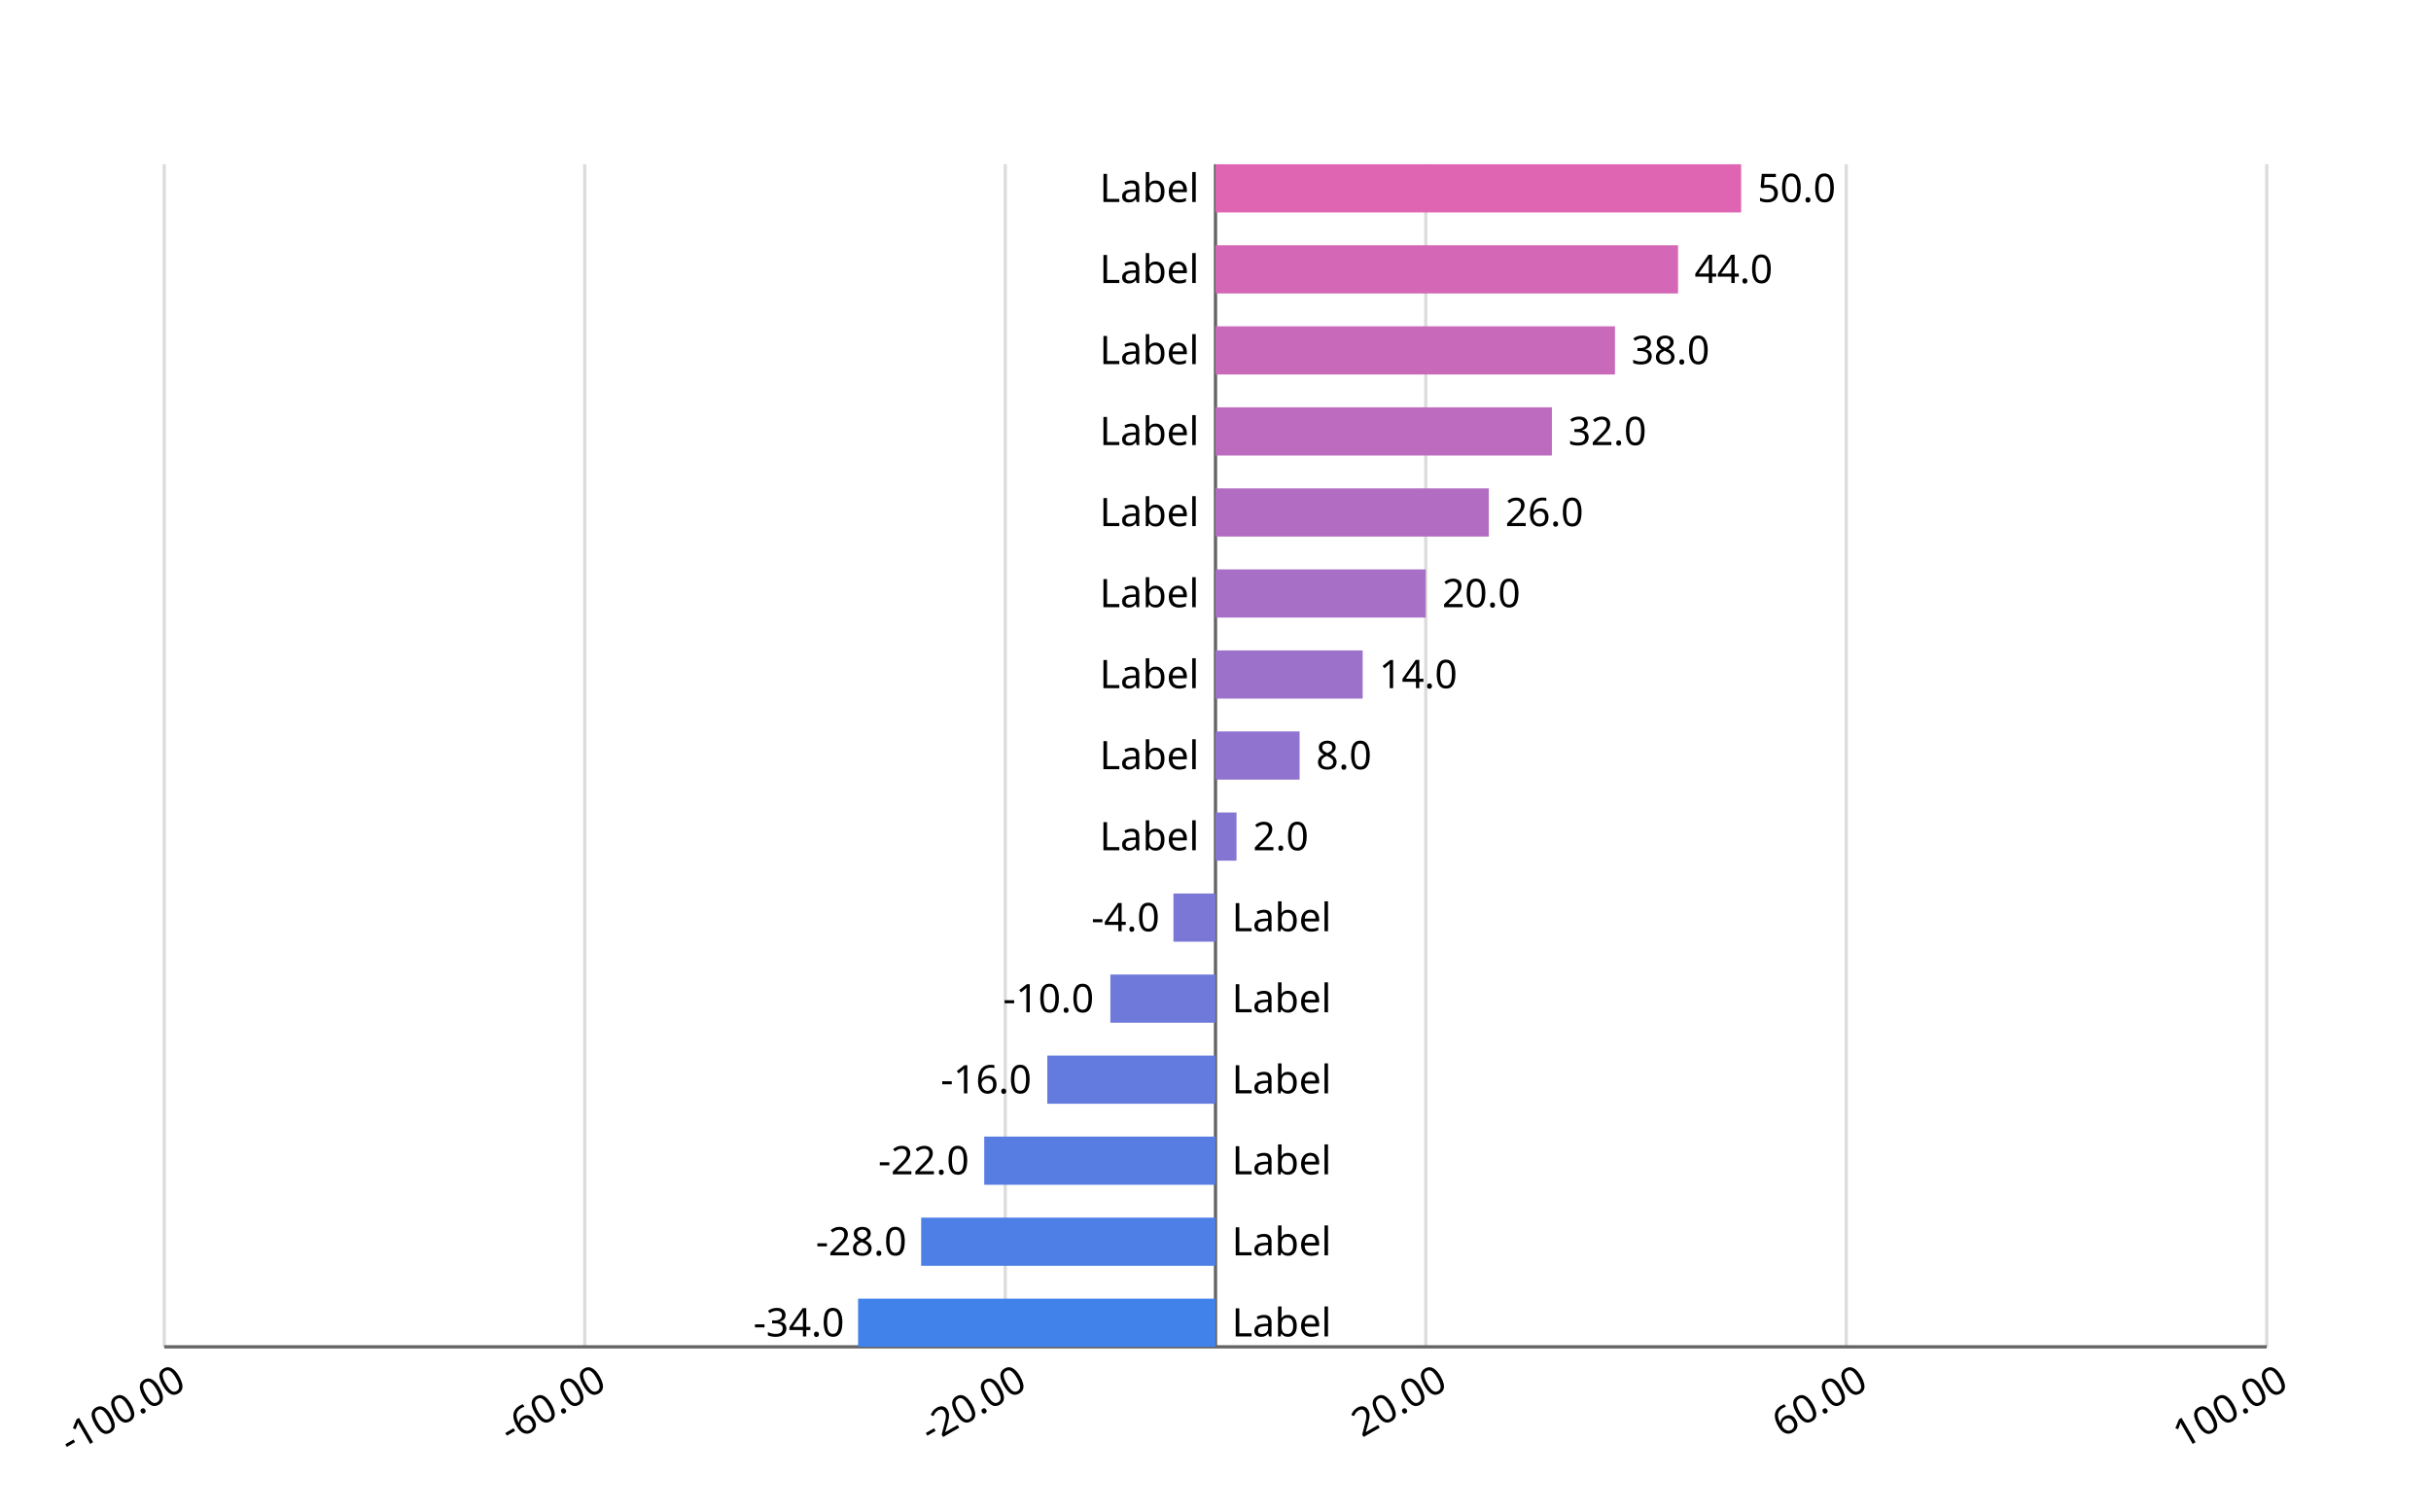
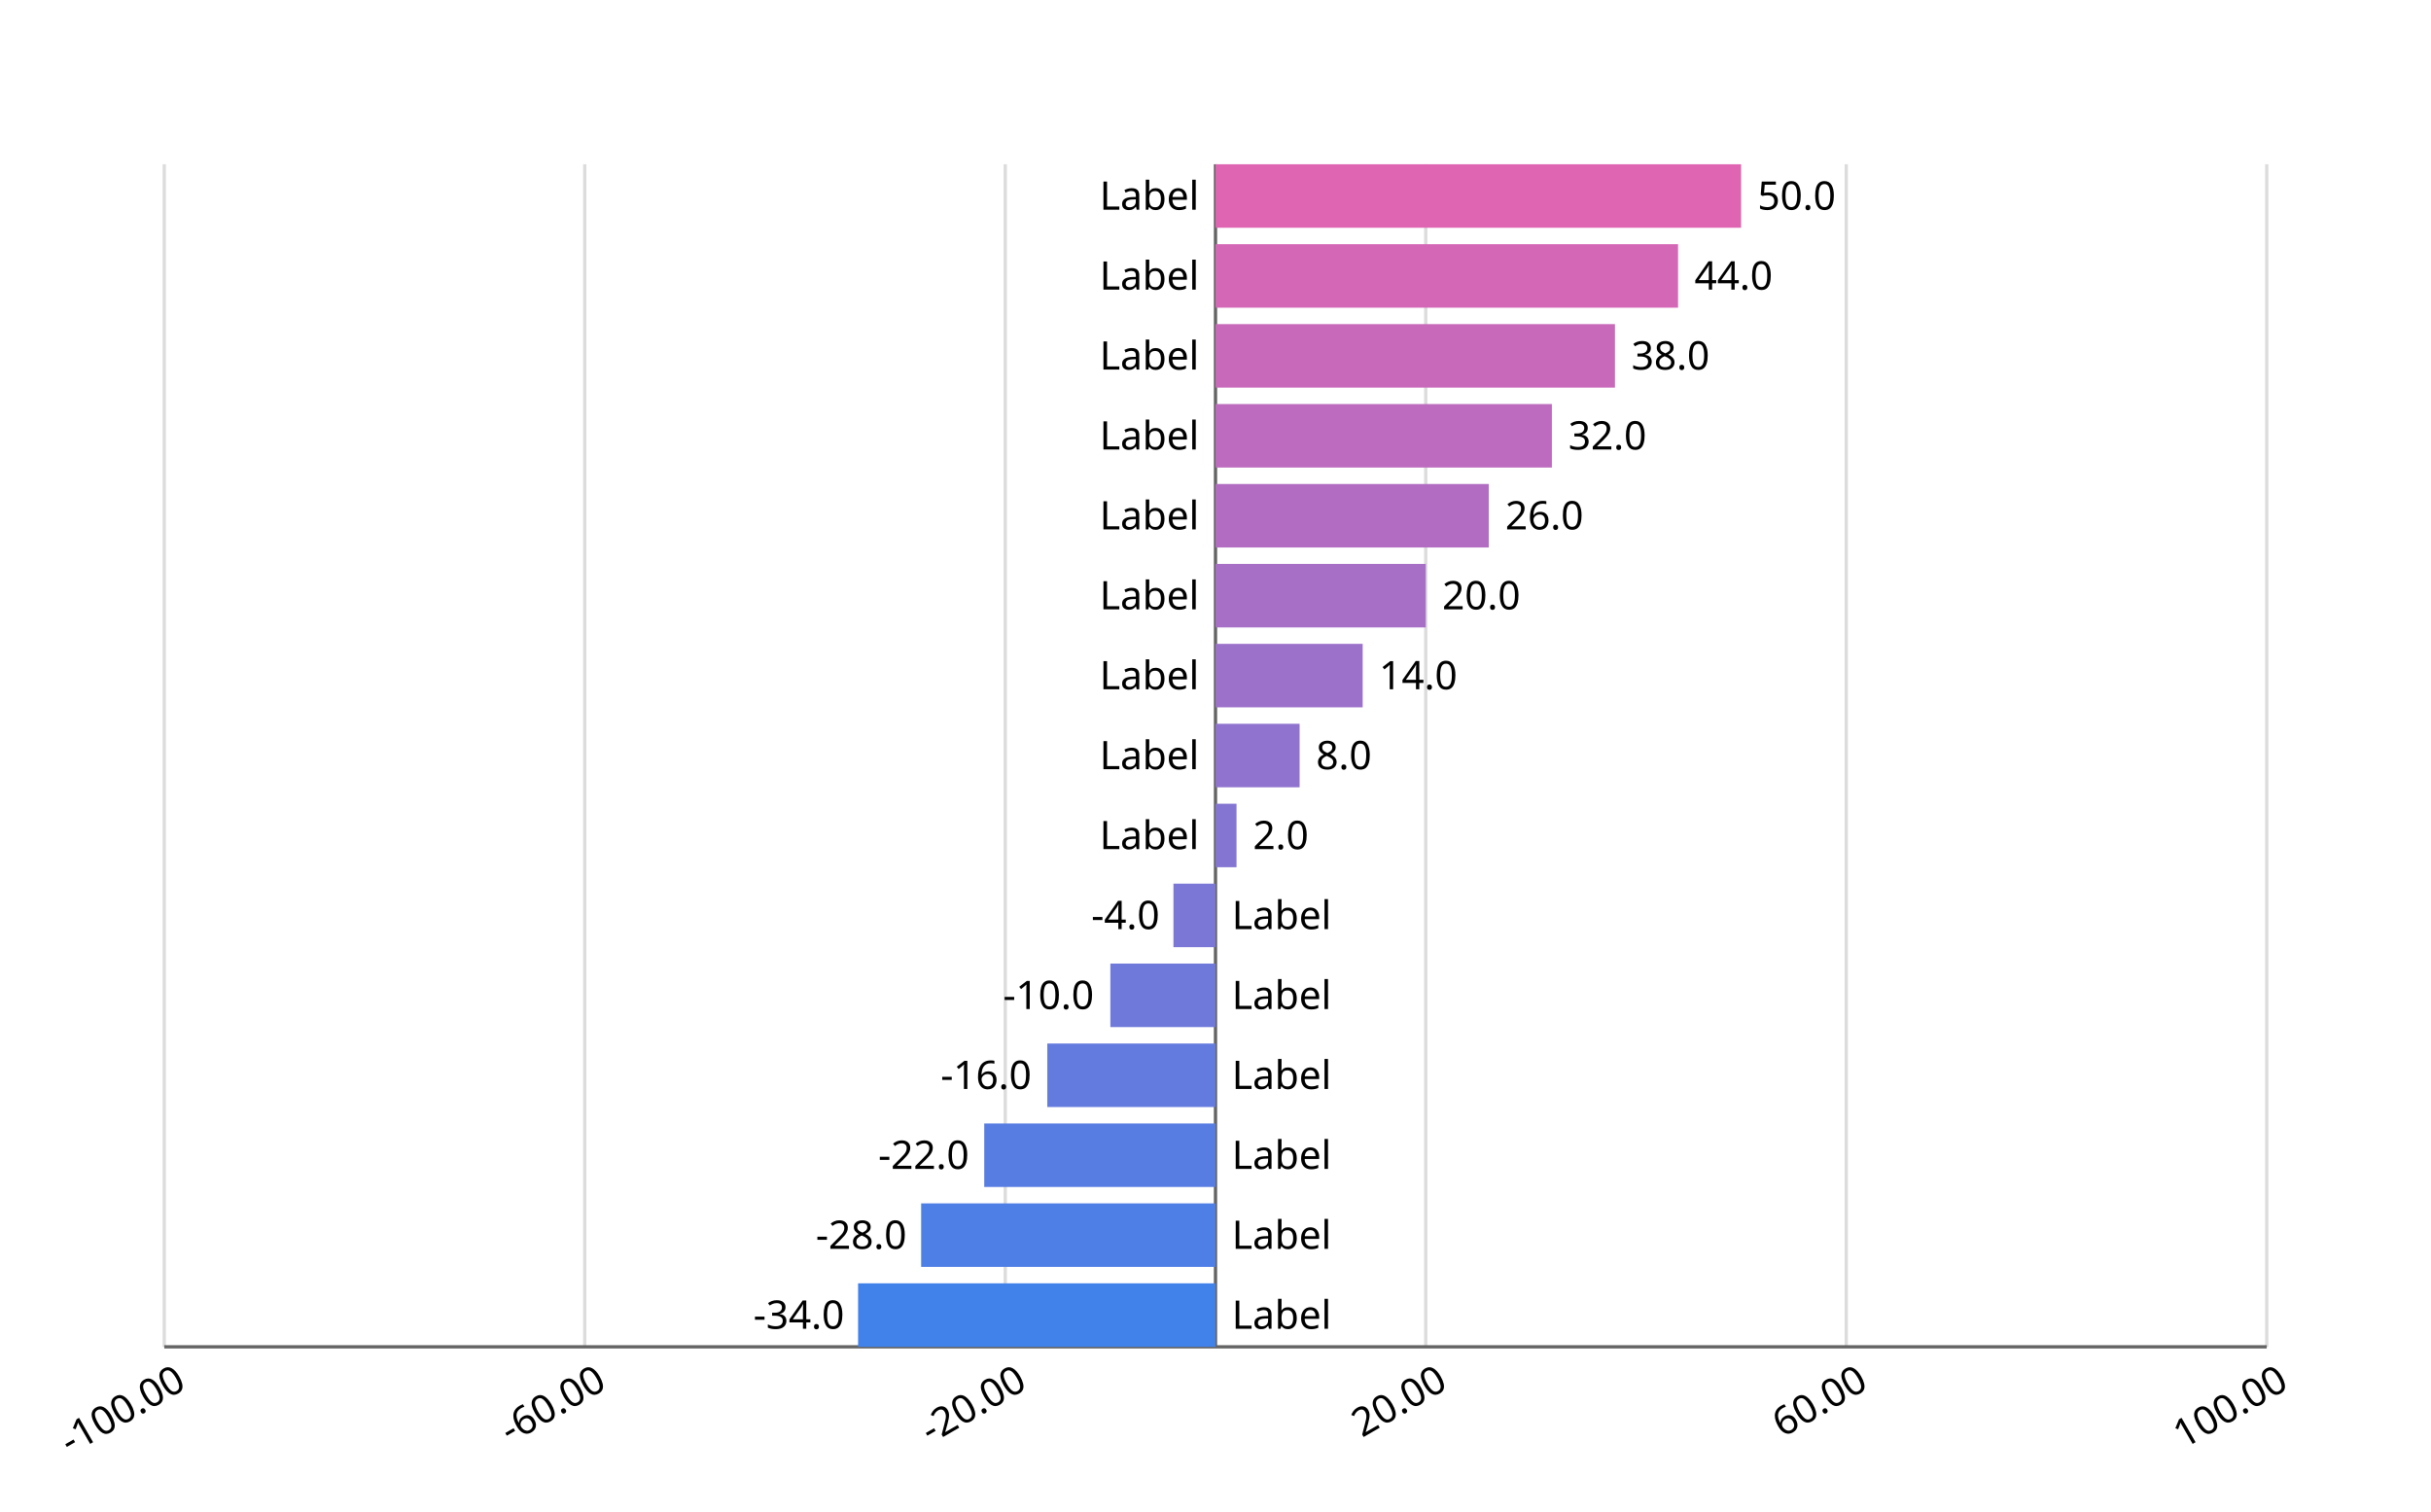
<svg xmlns="http://www.w3.org/2000/svg" style="font-family: sans-serif;" version="1.1" viewBox="0 0 740 460" stroke-width="1">
  <defs>
    <clipPath id="fuckyou">
      <rect x="50" y="50" width="640" height="360" />
    </clipPath>
  </defs>
  <g stroke="#dcdcdc">
    <line x1="50" y1="50" x2="50" y2="410" />
    <line x1="178" y1="50" x2="178" y2="410" />
    <line x1="306" y1="50" x2="306" y2="410" />
    <line x1="434" y1="50" x2="434" y2="410" />
    <line x1="562" y1="50" x2="562" y2="410" />
    <line x1="690" y1="50" x2="690" y2="410" />
  </g>
  <g text-anchor="end" dominant-baseline="hanging" font-size="12">
    <text x="50" y="415" transform="rotate(-30, 50, 410)">  -100.00</text>
    <text x="178" y="415" transform="rotate(-30, 178, 410)">   -60.00</text>
    <text x="306" y="415" transform="rotate(-30, 306, 410)">   -20.00</text>
    <text x="434" y="415" transform="rotate(-30, 434, 410)">    20.00</text>
    <text x="562" y="415" transform="rotate(-30, 562, 410)">    60.00</text>
    <text x="690" y="415" transform="rotate(-30, 690, 410)">   100.00</text>
  </g>
  <g stroke="#646464">
    <line x1="370" y1="50" x2="370" y2="410" />
    <line x1="50" y1="410" x2="690" y2="410" />
  </g>
  <g dominant-baseline="middle" font-size="12">
    <g>
-       <rect fill="#df65b2" x="370" y="50" width="160" height="14.667" />
-       <text x="535" y="57.333">     50.0</text>
-       <rect fill="#d467b6" x="370" y="74.667" width="140.8" height="14.667" />
-       <text x="515.8" y="82">     44.0</text>
-       <rect fill="#c969ba" x="370" y="99.333" width="121.6" height="14.667" />
-       <text x="496.6" y="106.667">     38.0</text>
-       <rect fill="#bd6bbe" x="370" y="124" width="102.4" height="14.667" />
-       <text x="477.4" y="131.333">     32.0</text>
-       <rect fill="#b26dc2" x="370" y="148.667" width="83.2" height="14.667" />
-       <text x="458.2" y="156">     26.0</text>
-       <rect fill="#a76fc6" x="370" y="173.333" width="64" height="14.667" />
-       <text x="439" y="180.667">     20.0</text>
-       <rect fill="#9c71ca" x="370" y="198" width="44.8" height="14.667" />
-       <text x="419.8" y="205.333">     14.0</text>
-       <rect fill="#9073ce" x="370" y="222.667" width="25.6" height="14.667" />
+       <rect fill="#df65b2" x="370" y="50" width="160" height="19.333" />
+       <text x="535" y="59.667">     50.0</text>
+       <rect fill="#d467b6" x="370" y="74.333" width="140.8" height="19.333" />
+       <text x="515.8" y="84">     44.0</text>
+       <rect fill="#c969ba" x="370" y="98.667" width="121.6" height="19.333" />
+       <text x="496.6" y="108.333">     38.0</text>
+       <rect fill="#bd6bbe" x="370" y="123" width="102.4" height="19.333" />
+       <text x="477.4" y="132.667">     32.0</text>
+       <rect fill="#b26dc2" x="370" y="147.333" width="83.2" height="19.333" />
+       <text x="458.2" y="157">     26.0</text>
+       <rect fill="#a76fc6" x="370" y="171.667" width="64" height="19.333" />
+       <text x="439" y="181.333">     20.0</text>
+       <rect fill="#9c71ca" x="370" y="196" width="44.8" height="19.333" />
+       <text x="419.8" y="205.667">     14.0</text>
+       <rect fill="#9073ce" x="370" y="220.333" width="25.6" height="19.333" />
      <text x="400.6" y="230">      8.0</text>
-       <rect fill="#8575d2" x="370" y="247.333" width=" 6.4" height="14.667" />
-       <text x="381.4" y="254.667">      2.0</text>
+       <rect fill="#8575d2" x="370" y="244.667" width=" 6.4" height="19.333" />
+       <text x="381.4" y="254.333">      2.0</text>
    </g>
    <g text-anchor="end">
-       <rect fill="#7a77d6" x="357.2" y="272" width="12.8" height="14.667" />
-       <text x="353" y="279.333">     -4.0</text>
-       <rect fill="#6f79da" x="338" y="296.667" width="32" height="14.667" />
-       <text x="333" y="304">    -10.0</text>
-       <rect fill="#637bde" x="318.8" y="321.333" width="51.2" height="14.667" />
-       <text x="314" y="328.667">    -16.0</text>
-       <rect fill="#587de2" x="299.6" y="346" width="70.4" height="14.667" />
-       <text x="295" y="353.333">    -22.0</text>
-       <rect fill="#4d7fe6" x="280.4" y="370.667" width="89.6" height="14.667" />
-       <text x="276" y="378">    -28.0</text>
-       <rect fill="#4182ea" x="261.2" y="395.333" width="108.8" height="14.667" />
-       <text x="257" y="402.667">    -34.0</text>
+       <rect fill="#7a77d6" x="357.2" y="269" width="12.8" height="19.333" />
+       <text x="353" y="278.667">     -4.0</text>
+       <rect fill="#6f79da" x="338" y="293.333" width="32" height="19.333" />
+       <text x="333" y="303">    -10.0</text>
+       <rect fill="#637bde" x="318.8" y="317.667" width="51.2" height="19.333" />
+       <text x="314" y="327.333">    -16.0</text>
+       <rect fill="#587de2" x="299.6" y="342" width="70.4" height="19.333" />
+       <text x="295" y="351.667">    -22.0</text>
+       <rect fill="#4d7fe6" x="280.4" y="366.333" width="89.6" height="19.333" />
+       <text x="276" y="376">    -28.0</text>
+       <rect fill="#4182ea" x="261.2" y="390.667" width="108.8" height="19.333" />
+       <text x="257" y="400.333">    -34.0</text>
    </g>
    <g text-anchor="end">
-       <text x="365" y="57.333">Label</text>
-       <text x="365" y="82">Label</text>
-       <text x="365" y="106.667">Label</text>
-       <text x="365" y="131.333">Label</text>
-       <text x="365" y="156">Label</text>
-       <text x="365" y="180.667">Label</text>
-       <text x="365" y="205.333">Label</text>
+       <text x="365" y="59.667">Label</text>
+       <text x="365" y="84">Label</text>
+       <text x="365" y="108.333">Label</text>
+       <text x="365" y="132.667">Label</text>
+       <text x="365" y="157">Label</text>
+       <text x="365" y="181.333">Label</text>
+       <text x="365" y="205.667">Label</text>
      <text x="365" y="230">Label</text>
-       <text x="365" y="254.667">Label</text>
+       <text x="365" y="254.333">Label</text>
    </g>
    <g>
-       <text x="375" y="279.333">Label</text>
-       <text x="375" y="304">Label</text>
-       <text x="375" y="328.667">Label</text>
-       <text x="375" y="353.333">Label</text>
-       <text x="375" y="378">Label</text>
-       <text x="375" y="402.667">Label</text>
+       <text x="375" y="278.667">Label</text>
+       <text x="375" y="303">Label</text>
+       <text x="375" y="327.333">Label</text>
+       <text x="375" y="351.667">Label</text>
+       <text x="375" y="376">Label</text>
+       <text x="375" y="400.333">Label</text>
    </g>
  </g>
</svg>
